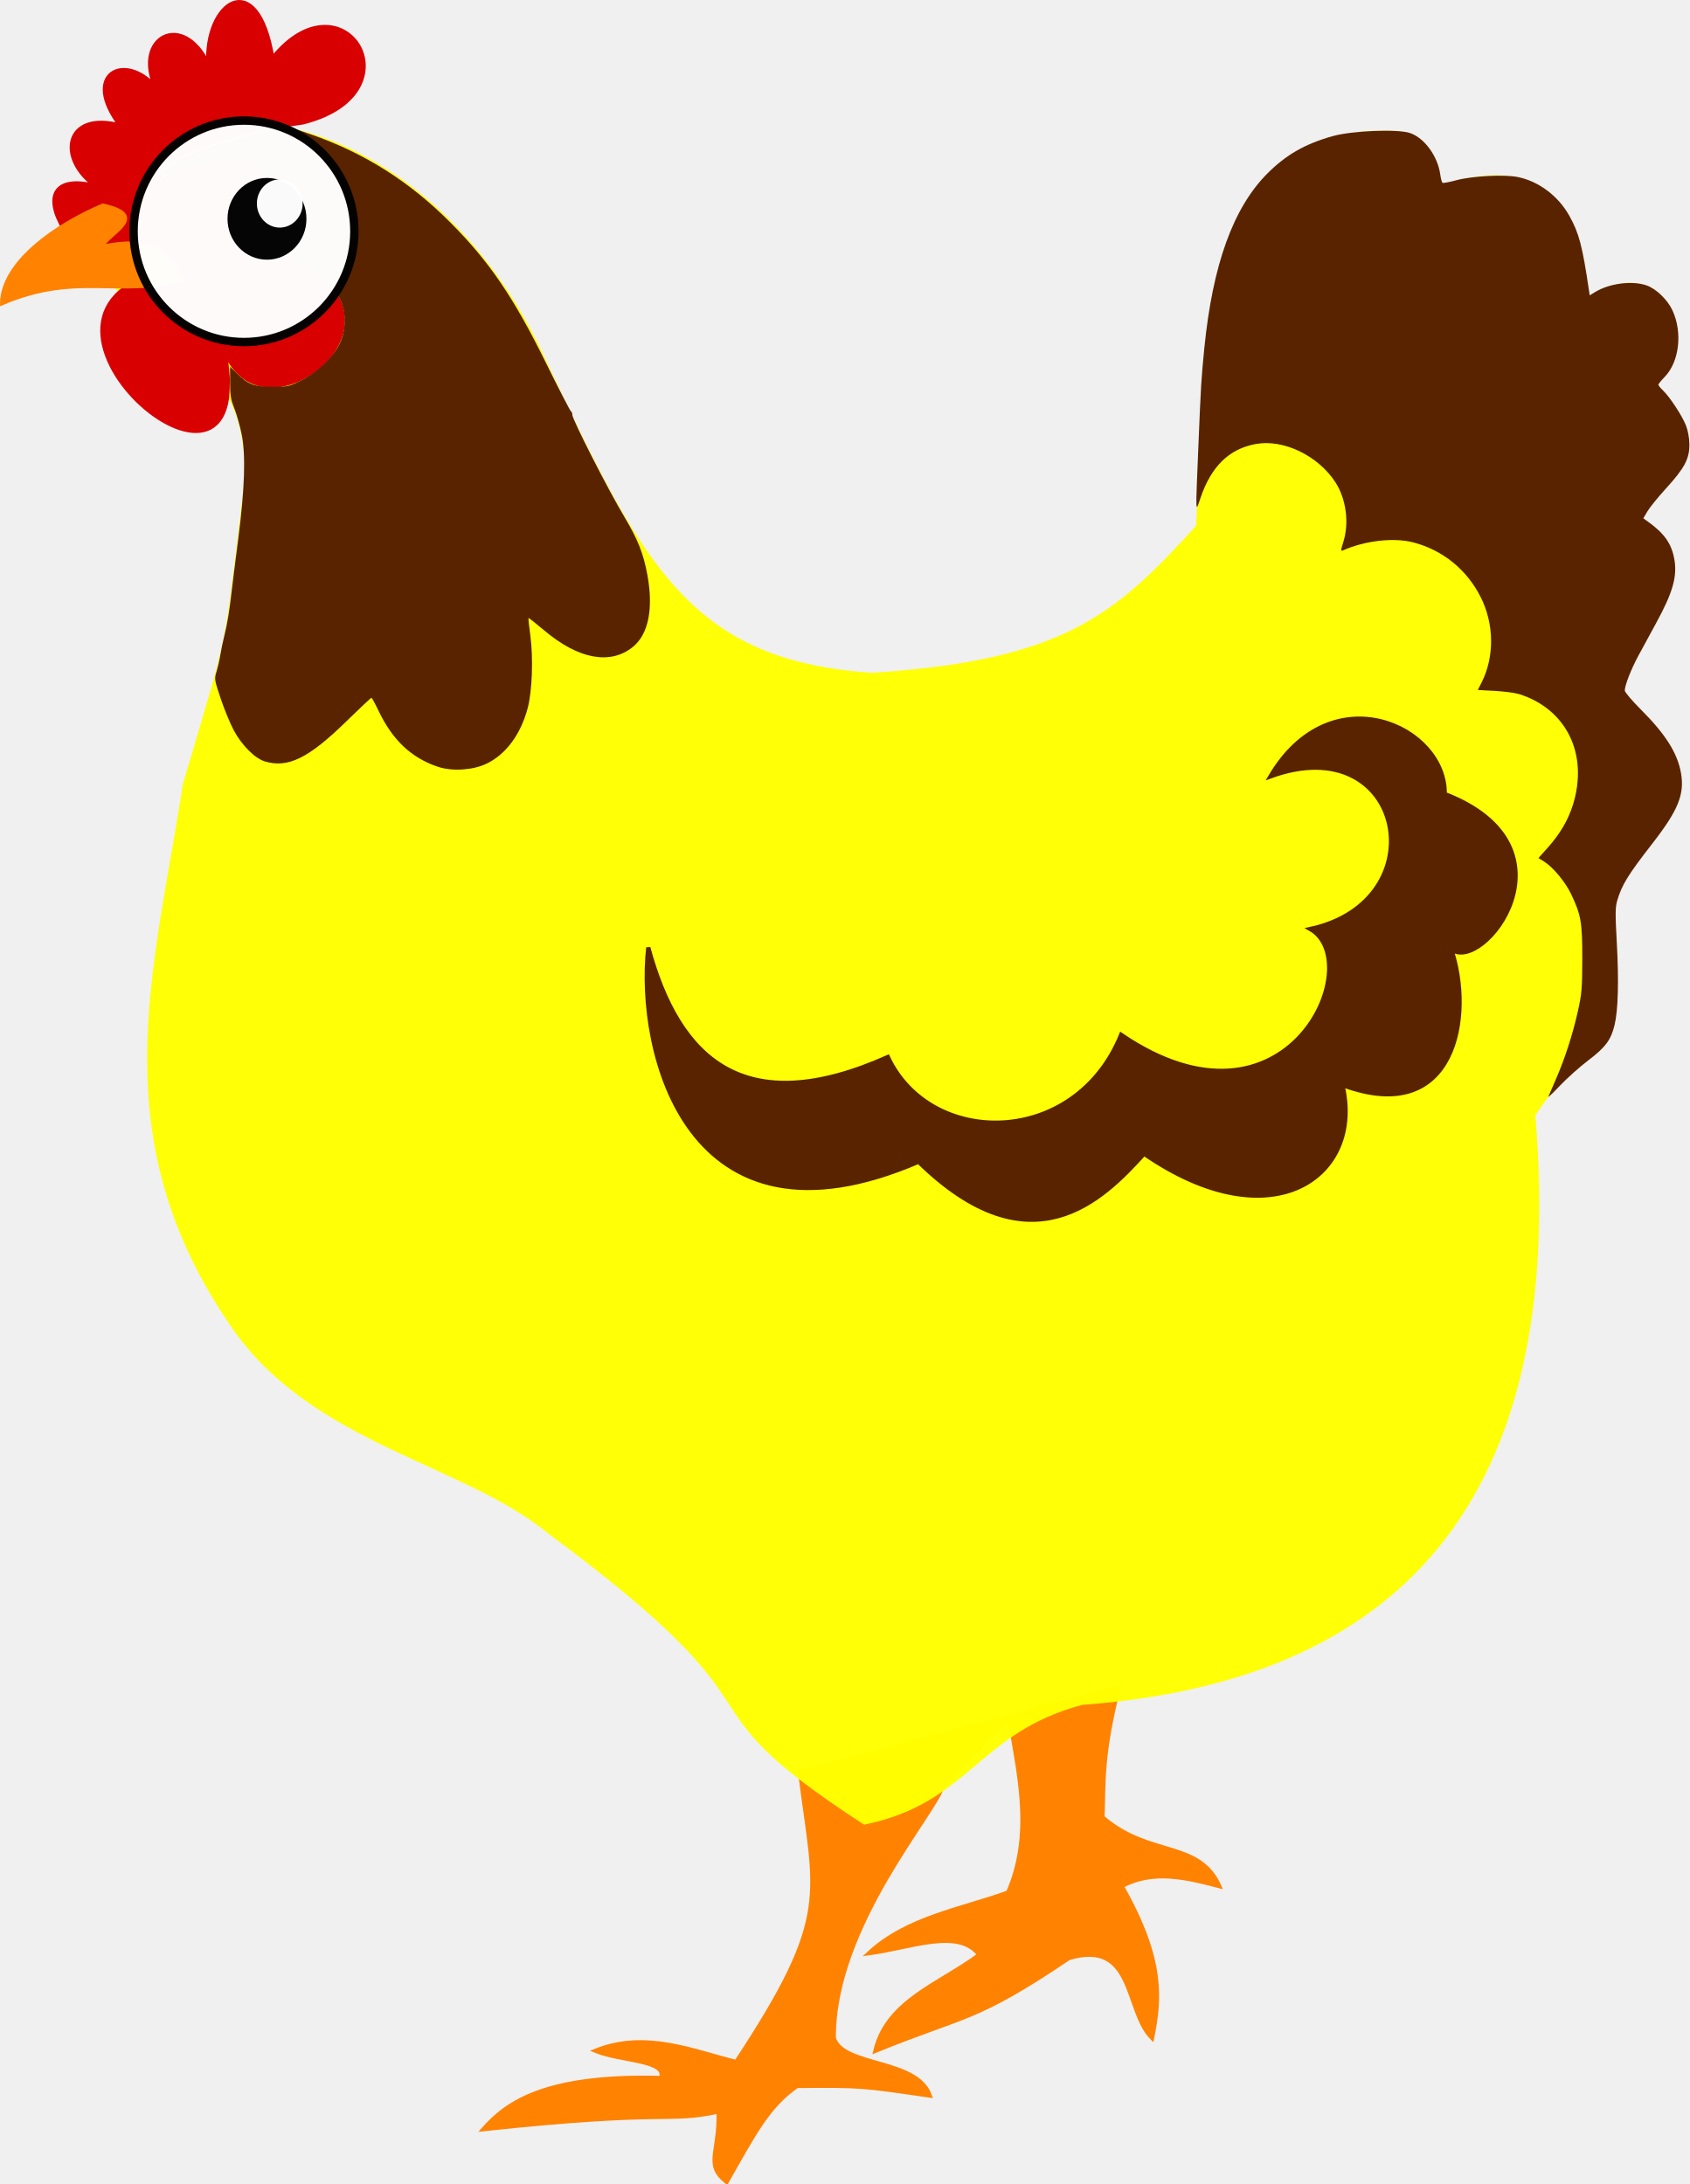
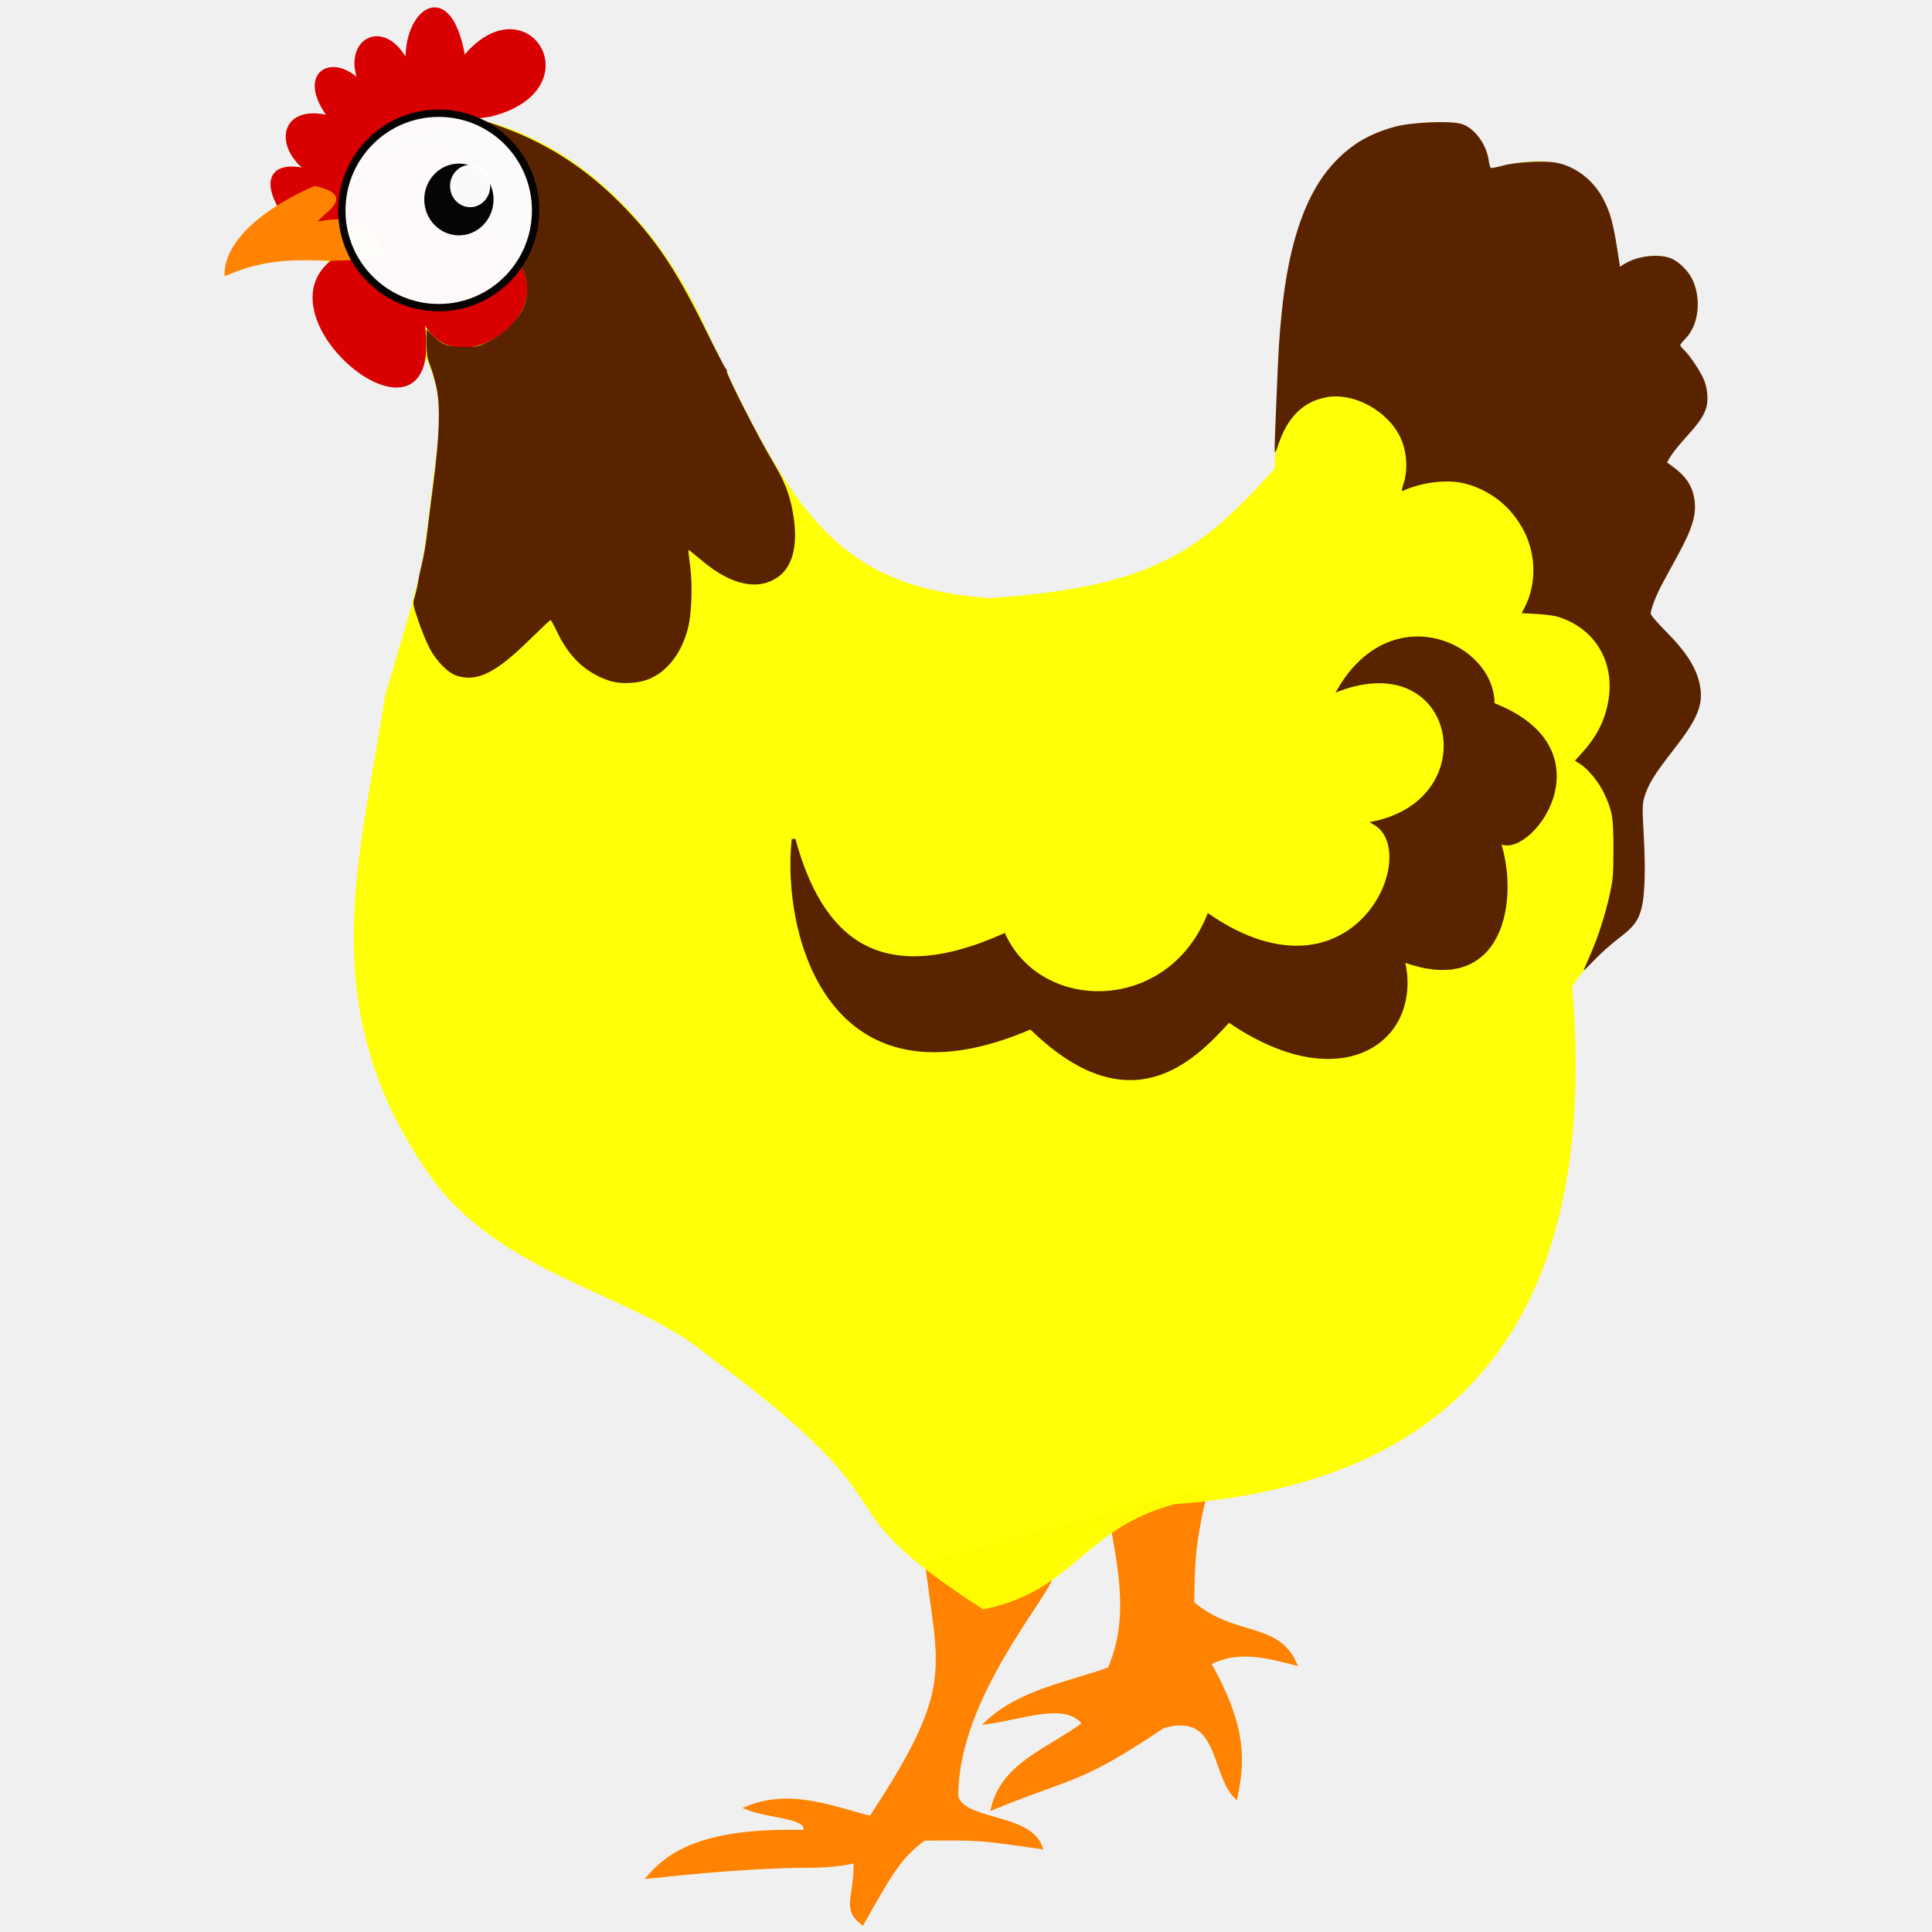
- <svg xmlns="http://www.w3.org/2000/svg" width="402.951" height="521.067" id="svg2" version="1.0">
+ <svg xmlns="http://www.w3.org/2000/svg" width="525" height="525" id="svg2" version="1.0">
  <defs id="defs4">
    </defs>
  <g id="layer1" transform="translate(-169.7095,-261.0811)">
-     <g id="g2546">
+     <g id="g2546" transform="translate(61.02448,2)">
      <path transform="translate(38.21426,215.2193)" id="path3297" d="M 322.358,468.768 C 326.036,498.3 330.259,502.677 307.099,537.817 C 296.91,535.338 285.549,530.297 273.528,535.147 C 279.384,537.593 290.82,537.309 289.169,541.632 C 261.55,540.902 252.385,547.552 246.823,553.84 C 291.718,549.059 290.158,552.323 302.902,549.643 C 303.165,559.612 299.552,562.255 304.81,566.429 C 311.679,554.273 314.836,548.27 321.595,543.54 C 336.809,543.371 337.414,543.53 353.259,545.829 C 350.142,537.027 332.416,539.066 330.369,532.095 C 330.191,505.186 355.232,477.617 356.311,471.82 L 372.333,455.416 C 373.937,467.149 378.468,482.601 371.952,497.379 C 361.052,501.349 347.856,503.392 338.762,511.876 C 348.606,510.571 360.146,505.714 365.085,512.258 C 355.509,519.351 343.129,523.243 340.288,535.147 C 362.092,526.269 363.898,528.202 386.448,513.021 C 402.257,508.343 399.806,525.578 406.286,532.095 C 408.056,523.155 409.237,513.771 399.037,495.853 C 406.531,491.846 414.335,493.777 422.308,495.853 C 417.399,484.903 405.597,489.107 394.46,479.449 C 394.764,470.83 394.213,464.684 398.275,448.549 L 322.358,468.768 z" style="fill:#ff8200;fill-opacity:1;fill-rule:evenodd;stroke:#ff8200;stroke-width:1px;stroke-linecap:butt;stroke-linejoin:miter;stroke-opacity:1" />
      <path transform="translate(38.21426,215.2193)" id="path2513" d="M 152.733,106.254 C 151.169,74.259 198.999,76.548 198.999,76.548 C 219.318,80.345 245.97,97.586 261.826,133.283 C 284.734,181.927 296.425,203.965 339.475,206.879 C 385.757,203.928 398.036,192.67 417.273,171.507 C 419.532,133.528 414.016,74.749 464.916,77.674 C 474.507,78.225 474.784,90.744 474.784,90.744 C 507.732,79.662 508.966,107.567 509.981,117.548 C 529.892,104.198 537.331,130.802 525.666,137.261 C 544.416,156.924 525.731,159.398 522.689,169.981 C 542.16,181.299 519.022,198.502 518.149,211.67 C 548.584,237.765 520.029,243.381 516.01,262.289 C 519.164,307.837 512.879,287.68 497.198,311.82 C 504.978,404.582 464.19,446.61 389.493,452.133 C 364.267,458.927 362.602,475.485 337.711,480.675 C 289.813,449.532 324.367,457.111 262.47,411.257 C 242.269,394.671 206.648,390 187.511,362.777 C 155.81,317.342 168.768,277.799 175.61,233.021 C 186.874,195.022 185.328,201.742 189.844,164.615 C 194.278,128.159 164.178,125.568 152.733,106.254 z" style="opacity:0.98;fill:#ffff00;fill-opacity:1;fill-rule:evenodd;stroke:#ffff00;stroke-width:1px;stroke-linecap:butt;stroke-linejoin:miter;stroke-opacity:1" />
      <path id="path2517" d="M 185.088,315.85 C 180.278,307.977 182.643,302.89 192.717,305.55 C 183.335,299.064 185.1,287.481 198.44,291.053 C 189.133,278.835 199.312,273.448 206.832,281.898 C 201.534,270.074 213.341,263.602 219.422,276.557 C 218.464,261.782 231.052,252.646 234.681,275.031 C 251.611,253.945 270.034,283.222 241.929,290.29 C 225.518,292.489 204.727,298.819 208.358,304.024 C 234.28,290.053 240.953,310.035 235.444,321.573 C 274.872,335.807 230.204,370.019 222.855,342.936 C 233.852,394.364 164.808,336.262 209.121,325.769 L 185.088,315.85 z" style="fill:#d80000;fill-opacity:1;fill-rule:evenodd;stroke:#d80000;stroke-width:1px;stroke-linecap:butt;stroke-linejoin:miter;stroke-opacity:1" />
      <path transform="translate(38.21426,215.2193)" id="path2523" d="M 131.995,118.179 C 132.21,108.439 144.85,99.665 156.029,94.909 C 167.362,97.423 157.187,101.393 155.648,104.827 C 170.669,101.408 171.825,109.144 174.722,112.457 C 160.026,116.853 149.975,110.53 131.995,118.179 z" style="fill:#ff8200;fill-opacity:1;fill-rule:evenodd;stroke:#ff8200;stroke-width:1px;stroke-linecap:butt;stroke-linejoin:miter;stroke-opacity:1" />
      <path transform="translate(38.21426,215.2193)" id="path3309" d="M 236.541,228.947 C 232.978,227.923 230.309,226.283 227.147,223.174 C 224.686,220.754 223.951,219.712 222.378,216.417 C 221.354,214.273 220.279,212.515 219.986,212.507 C 219.693,212.499 217.648,214.388 215.442,216.704 C 206.615,225.974 200.157,229.348 194.701,227.541 C 190.625,226.191 186.818,220.935 184.354,213.255 C 182.937,208.842 182.842,208.296 183.483,208.296 C 183.925,208.296 184.071,207.458 184.199,204.195 C 184.364,200.001 185.07,196.088 185.663,196.088 C 185.845,196.088 185.993,195.144 185.993,193.99 C 185.993,192.836 186.153,191.892 186.349,191.892 C 186.544,191.892 186.711,190.338 186.72,188.438 C 186.729,186.538 186.826,184.84 186.934,184.664 C 187.103,184.392 188.061,176.893 189.447,164.997 C 189.643,163.318 189.804,160.438 189.805,158.595 C 189.808,155.971 189.932,155.197 190.381,155.025 C 190.754,154.882 190.953,154.289 190.953,153.321 C 190.953,152.255 191.114,151.836 191.525,151.836 C 191.84,151.836 192.097,151.664 192.097,151.454 C 192.097,151.244 191.84,151.073 191.525,151.073 C 191.075,151.073 190.953,150.543 190.953,148.593 C 190.953,147.229 190.8,146.113 190.613,146.113 C 190.426,146.113 190.165,145.684 190.033,145.159 C 189.902,144.635 189.625,144.206 189.42,144.206 C 189.214,144.206 189.045,143.777 189.045,143.252 C 189.045,142.659 188.829,142.298 188.473,142.298 C 188.158,142.298 187.901,142.041 187.901,141.726 C 187.901,141.387 187.552,141.154 187.043,141.155 C 186.201,141.156 186.187,141.08 186.306,137.312 L 186.427,133.468 L 188.316,135.236 C 190.983,137.73 192.387,138.252 196.484,138.274 C 199.745,138.292 200.084,138.213 203.214,136.709 C 211.524,132.717 215.633,124.937 213.059,118.074 C 212.385,116.277 211.577,115.162 209.302,112.889 C 206.935,110.524 205.669,109.626 202.4,107.996 C 200.199,106.897 198.359,105.961 198.313,105.915 C 198.267,105.868 198.501,104.98 198.833,103.941 C 199.786,100.956 199.684,94.949 198.635,92.265 C 197.562,89.519 195.525,86.848 193.556,85.605 C 188.718,82.55 181.396,82.902 173.582,86.564 C 170.11,88.191 169.537,88.01 171.348,85.858 C 173.589,83.195 184.05,79.411 195.668,77.061 C 199.854,76.215 200.955,76.141 201.926,76.643 C 202.29,76.831 203.361,77.3 204.305,77.685 C 205.249,78.07 206.248,78.603 206.526,78.869 C 206.803,79.135 207.275,79.353 207.575,79.353 C 207.875,79.353 208.12,79.524 208.12,79.734 C 208.12,79.944 208.806,80.116 209.646,80.116 C 210.485,80.116 211.172,80.284 211.172,80.49 C 211.172,80.696 211.601,80.972 212.125,81.103 C 212.65,81.235 213.079,81.496 213.079,81.683 C 213.079,81.87 213.508,82.023 214.033,82.023 C 214.557,82.023 214.987,82.207 214.987,82.432 C 214.987,83.16 216.052,83.931 217.058,83.931 C 217.675,83.931 218.039,84.142 218.039,84.503 C 218.039,84.817 218.296,85.075 218.611,85.075 C 218.925,85.075 219.183,85.243 219.183,85.449 C 219.183,85.655 219.612,85.931 220.137,86.063 C 220.661,86.194 221.09,86.455 221.09,86.642 C 221.09,86.829 221.52,86.982 222.044,86.982 C 222.638,86.982 222.998,87.199 222.998,87.555 C 222.998,87.869 223.255,88.127 223.57,88.127 C 223.885,88.127 224.142,88.299 224.142,88.508 C 224.142,88.718 224.572,88.89 225.096,88.89 C 225.69,88.89 226.05,89.106 226.05,89.462 C 226.05,89.777 226.307,90.034 226.622,90.034 C 226.937,90.034 227.194,90.203 227.194,90.409 C 227.194,90.614 227.623,90.89 228.148,91.022 C 228.673,91.154 229.102,91.396 229.102,91.56 C 229.102,91.725 229.531,91.967 230.055,92.098 C 230.58,92.23 231.009,92.506 231.009,92.712 C 231.009,92.918 231.194,93.086 231.42,93.086 C 231.954,93.086 234.061,95.193 234.061,95.727 C 234.061,95.953 234.245,96.138 234.47,96.138 C 234.998,96.138 235.969,97.109 235.969,97.637 C 235.969,97.862 236.152,98.046 236.377,98.046 C 236.837,98.046 237.876,98.99 237.876,99.408 C 237.876,99.557 238.391,100.172 239.02,100.773 C 239.65,101.375 240.165,102.123 240.165,102.436 C 240.165,102.749 240.337,103.005 240.546,103.005 C 240.756,103.005 240.928,103.262 240.928,103.577 C 240.928,103.892 241.113,104.149 241.339,104.149 C 241.78,104.149 243.98,106.215 243.98,106.629 C 243.98,107.043 246.18,109.109 246.621,109.109 C 246.847,109.109 247.032,109.293 247.032,109.518 C 247.032,110.046 248.002,111.016 248.53,111.016 C 248.755,111.016 248.939,111.445 248.939,111.97 C 248.939,112.563 249.155,112.924 249.511,112.924 C 249.826,112.924 250.084,113.181 250.084,113.496 C 250.084,113.811 250.268,114.068 250.492,114.068 C 251.021,114.068 251.991,115.039 251.991,115.567 C 251.991,115.792 252.163,115.976 252.373,115.976 C 252.582,115.976 252.754,116.202 252.754,116.479 C 252.754,116.756 253.269,117.559 253.899,118.265 C 254.528,118.97 255.043,119.859 255.043,120.241 C 255.043,120.623 255.196,120.935 255.383,120.935 C 255.57,120.935 255.831,121.364 255.963,121.889 C 256.094,122.413 256.37,122.842 256.576,122.842 C 256.782,122.842 256.95,123.1 256.95,123.415 C 256.95,123.729 257.111,123.987 257.306,123.987 C 257.502,123.987 257.784,124.373 257.934,124.845 C 258.084,125.317 258.61,126.344 259.104,127.127 C 259.598,127.909 260.002,128.882 260.002,129.288 C 260.002,129.695 260.139,130.084 260.305,130.154 C 260.876,130.393 263.054,135.017 263.054,135.988 C 263.054,136.521 263.229,136.957 263.442,136.957 C 263.655,136.957 264.127,137.601 264.491,138.388 C 264.855,139.175 265.238,139.904 265.343,140.009 C 265.657,140.323 268.025,145.136 268.019,145.447 C 268.016,145.606 268.443,146.625 268.967,147.712 C 269.492,148.8 269.921,149.982 269.921,150.34 C 269.921,150.698 270.179,151.09 270.493,151.211 C 270.832,151.34 271.065,151.914 271.065,152.614 C 271.065,153.265 271.323,154.055 271.638,154.37 C 271.952,154.684 272.21,155.359 272.21,155.868 C 272.21,156.378 272.382,156.795 272.591,156.795 C 272.801,156.795 272.973,157.31 272.973,157.939 C 272.973,158.569 273.141,159.084 273.347,159.084 C 273.553,159.084 273.829,159.513 273.961,160.038 C 274.092,160.562 274.351,160.991 274.536,160.991 C 274.72,160.991 274.981,161.678 275.115,162.517 C 275.25,163.357 275.509,164.043 275.692,164.043 C 275.875,164.043 276.025,164.485 276.025,165.024 C 276.025,165.564 276.239,166.244 276.502,166.537 C 277.719,167.895 277.932,168.259 277.932,168.986 C 277.932,169.425 278.183,169.766 278.505,169.766 C 278.819,169.766 279.077,170.035 279.077,170.365 C 279.077,170.695 279.291,171.204 279.554,171.496 C 280.686,172.759 280.984,173.19 280.984,173.564 C 280.984,173.783 281.242,173.962 281.556,173.962 C 281.871,173.962 282.129,174.157 282.129,174.395 C 282.129,174.633 282.558,175.226 283.082,175.712 C 283.607,176.198 284.036,176.862 284.036,177.186 C 284.036,177.511 284.194,177.777 284.386,177.777 C 284.801,177.777 286.187,183.863 286.515,187.123 C 286.825,190.21 286.147,194.567 285.006,196.819 C 283.096,200.588 280.482,202.263 276.133,202.503 C 271.013,202.787 265.755,200.451 260.505,195.561 C 258.955,194.117 257.618,193.004 257.534,193.088 C 257.451,193.172 257.642,195.04 257.96,197.239 C 258.676,202.194 258.452,210.769 257.512,214.4 C 254.573,225.748 246.03,231.674 236.541,228.947 L 236.541,228.947 z" style="opacity:0.98;fill:#ffff00;fill-opacity:1;stroke:#ffff00;stroke-width:0;stroke-linecap:round;stroke-linejoin:round;stroke-miterlimit:4;stroke-dasharray:none;stroke-opacity:1" />
      <path transform="translate(38.21426,215.2193)" id="path3311" d="M 235.969,228.81 C 229.648,226.705 225.141,222.471 221.823,215.518 C 220.988,213.77 220.208,212.34 220.088,212.34 C 219.968,212.34 217.261,214.886 214.073,217.999 C 205.075,226.782 200.188,229.178 194.652,227.52 C 192.309,226.818 189.132,223.634 187.256,220.107 C 186.377,218.455 184.968,215.033 184.125,212.502 C 182.608,207.95 182.598,207.883 183.163,206.02 C 183.477,204.985 183.884,203.194 184.067,202.04 C 184.251,200.886 184.668,198.886 184.993,197.596 C 185.688,194.842 186.241,191.509 186.735,187.099 C 186.931,185.35 187.628,179.799 188.284,174.763 C 189.878,162.518 190.146,154.35 189.118,149.371 C 188.703,147.365 187.917,144.605 187.37,143.237 C 186.538,141.157 186.375,140.147 186.375,137.061 L 186.375,133.372 L 187.981,134.931 C 190.758,137.626 192.12,138.14 196.484,138.14 C 200.17,138.14 200.403,138.088 203.351,136.617 C 207.216,134.689 210.963,131.101 212.519,127.84 C 214.052,124.626 214.107,120.407 212.655,117.349 C 210.853,113.553 206.562,109.882 200.851,107.251 C 199.498,106.628 198.339,106.088 198.274,106.052 C 198.209,106.016 198.437,105.02 198.78,103.838 C 199.597,101.03 199.597,95.248 198.781,92.946 C 196.272,85.871 190.676,82.624 182.941,83.755 C 179.859,84.206 175.68,85.462 173.48,86.6 C 172.812,86.946 171.835,87.392 171.309,87.592 C 169.836,88.152 170.072,86.999 171.744,85.468 C 174.59,82.86 184.105,79.477 194.686,77.309 L 200.472,76.124 L 205.536,77.879 C 218.406,82.339 229.168,89.142 239.02,99.045 C 248.25,108.322 254.023,116.829 261.797,132.608 C 264.846,138.798 267.493,143.92 267.677,143.99 C 267.862,144.06 268.014,144.459 268.014,144.876 C 268.014,145.973 276.573,162.752 280.378,169.115 C 283.623,174.539 284.96,177.896 285.896,182.965 C 287.402,191.125 286.162,197.237 282.389,200.255 C 277.005,204.56 269.402,203.117 261.282,196.251 C 259.291,194.567 257.613,193.249 257.552,193.323 C 257.492,193.396 257.687,195.259 257.987,197.462 C 258.716,202.823 258.436,210.722 257.375,214.743 C 255.694,221.116 252.122,225.922 247.437,228.116 C 244.216,229.624 239.305,229.921 235.969,228.81 L 235.969,228.81 z" style="opacity:1;fill:#592300;fill-opacity:1;stroke:#321b09;stroke-width:0;stroke-linecap:round;stroke-linejoin:round;stroke-miterlimit:4;stroke-dasharray:none;stroke-opacity:1" />
      <path transform="matrix(2.226335,0,0,2.234002,-186.5674,99.97892)" d="M 197.993,96.816 A 11.826,11.826 0 1 1 174.34,96.816 A 11.826,11.826 0 1 1 197.993,96.816 z" id="path3299" style="opacity:0.98;fill:#ffffff;fill-opacity:1;stroke:#020202;stroke-width:0.897;stroke-linecap:round;stroke-linejoin:round;stroke-miterlimit:4;stroke-dasharray:none;stroke-opacity:1" />
      <path transform="matrix(2.741823,0,0,3.407812,-278.0955,-18.59364)" d="M 189.982,97.388 A 3.433,2.861 0 1 1 183.115,97.388 A 3.433,2.861 0 1 1 189.982,97.388 z" id="path3303" style="opacity:0.98;fill:#000000;fill-opacity:1;stroke:#ffffff;stroke-width:0;stroke-linecap:round;stroke-linejoin:round;stroke-miterlimit:4;stroke-dasharray:none;stroke-opacity:1" />
      <path transform="matrix(1.243956,0,0,1.255833,-0.6024533,194.2733)" d="M 194.941,91.857 A 4.387,4.578 0 1 1 186.167,91.857 A 4.387,4.578 0 1 1 194.941,91.857 z" id="path3305" style="opacity:0.98;fill:#ffffff;fill-opacity:1;stroke:#ffffff;stroke-width:0;stroke-linecap:round;stroke-linejoin:round;stroke-miterlimit:4;stroke-dasharray:none;stroke-opacity:1" />
      <path transform="translate(38.21426,215.2193)" id="path3377" d="M 286.117,271.919 C 283.375,296.893 295.358,346.828 350.588,323.039 C 377.371,349.245 394.399,332.169 404.378,321.132 C 435.147,342.373 456.876,326.353 451.683,304.728 C 478.891,314.874 482.931,287.805 477.624,272.301 C 485.007,278.443 509.007,248.005 476.098,235.297 C 476.364,219.185 449.021,206.531 434.516,231.1 C 466.587,219.364 474.74,260.859 444.024,267.503 C 457.992,275.495 438.506,319.688 398.906,292.752 C 387.946,319.744 353.434,319.752 343.267,298.048 C 308.886,313.375 293.348,298.466 286.117,271.919 z" style="fill:#592300;fill-opacity:1;fill-rule:evenodd;stroke:#592300;stroke-width:1px;stroke-linecap:butt;stroke-linejoin:miter;stroke-opacity:1" />
      <path transform="translate(38.21426,215.2193)" id="path3385" d="M 500.811,307.483 C 500.938,307.168 501.737,305.325 502.588,303.386 C 504.707,298.557 506.611,292.676 507.846,287.14 C 508.783,282.938 508.883,281.751 508.899,274.675 C 508.918,265.937 508.61,264.148 506.227,259.161 C 504.831,256.241 501.893,252.717 499.748,251.392 L 498.438,250.582 L 500.629,248.135 C 503.542,244.882 505.501,241.569 506.636,237.976 C 510.439,225.939 505.218,215.089 493.888,211.479 C 492.926,211.173 490.302,210.822 488.058,210.7 L 483.977,210.479 L 484.877,208.703 C 487.986,202.567 487.901,194.723 484.655,188.297 C 481.347,181.751 475.619,177.105 468.592,175.27 C 463.957,174.06 457.088,174.839 451.827,177.171 C 451.25,177.427 451.259,177.234 451.922,175.101 C 453.327,170.589 452.577,164.924 450.055,160.991 C 445.948,154.587 437.632,150.576 430.995,151.798 C 424.669,152.964 420.404,157.122 417.852,164.613 C 416.6,168.286 416.635,169.217 417.361,151.635 C 417.934,137.746 418.032,136.137 418.747,128.946 C 420.73,109.007 425.647,95.396 433.82,87.223 C 438.278,82.765 442.83,80.165 449.386,78.335 C 454.037,77.036 464.805,76.603 467.792,77.595 C 471.217,78.733 474.433,83.127 475.018,87.468 C 475.152,88.469 475.403,89.375 475.574,89.481 C 475.746,89.587 477.225,89.309 478.862,88.863 C 482.58,87.851 490.394,87.448 493.557,88.104 C 498.559,89.143 503.182,92.631 505.816,97.354 C 508.127,101.498 508.916,104.494 510.488,115.103 L 510.67,116.328 L 511.895,115.573 C 515.294,113.479 520.726,112.758 524.197,113.941 C 526.461,114.712 529.203,117.334 530.383,119.856 C 532.861,125.152 532.055,132.177 528.554,135.785 C 527.724,136.64 527.045,137.479 527.045,137.65 C 527.045,137.82 527.556,138.449 528.181,139.048 C 529.801,140.6 532.739,145.094 533.639,147.396 C 534.1,148.575 534.421,150.343 534.445,151.836 C 534.498,155.25 533.289,157.551 528.932,162.327 C 527.017,164.425 525.003,166.902 524.455,167.831 L 523.459,169.521 L 524.559,170.311 C 528.46,173.111 530.179,175.548 530.846,179.228 C 531.6,183.384 530.506,187.221 526.459,194.615 C 525.039,197.209 523.13,200.722 522.217,202.422 C 520.517,205.587 519.033,209.408 519.033,210.622 C 519.033,210.997 520.801,213.073 522.962,215.236 C 528.801,221.079 531.637,225.6 532.454,230.364 C 533.317,235.392 531.753,239.219 525.604,247.126 C 519.825,254.557 518.357,256.939 517.247,260.676 C 516.759,262.32 516.745,263.731 517.145,271.012 C 517.638,279.971 517.449,286.844 516.611,290.372 C 515.763,293.946 514.437,295.736 510.337,298.841 C 508.297,300.385 505.268,303.09 503.604,304.852 C 501.941,306.614 500.684,307.798 500.811,307.483 L 500.811,307.483 z" style="opacity:1;fill:#592300;fill-opacity:1;stroke:#592300;stroke-width:0;stroke-linecap:round;stroke-linejoin:round;stroke-miterlimit:4;stroke-dasharray:none;stroke-opacity:1" />
    </g>
  </g>
</svg>
